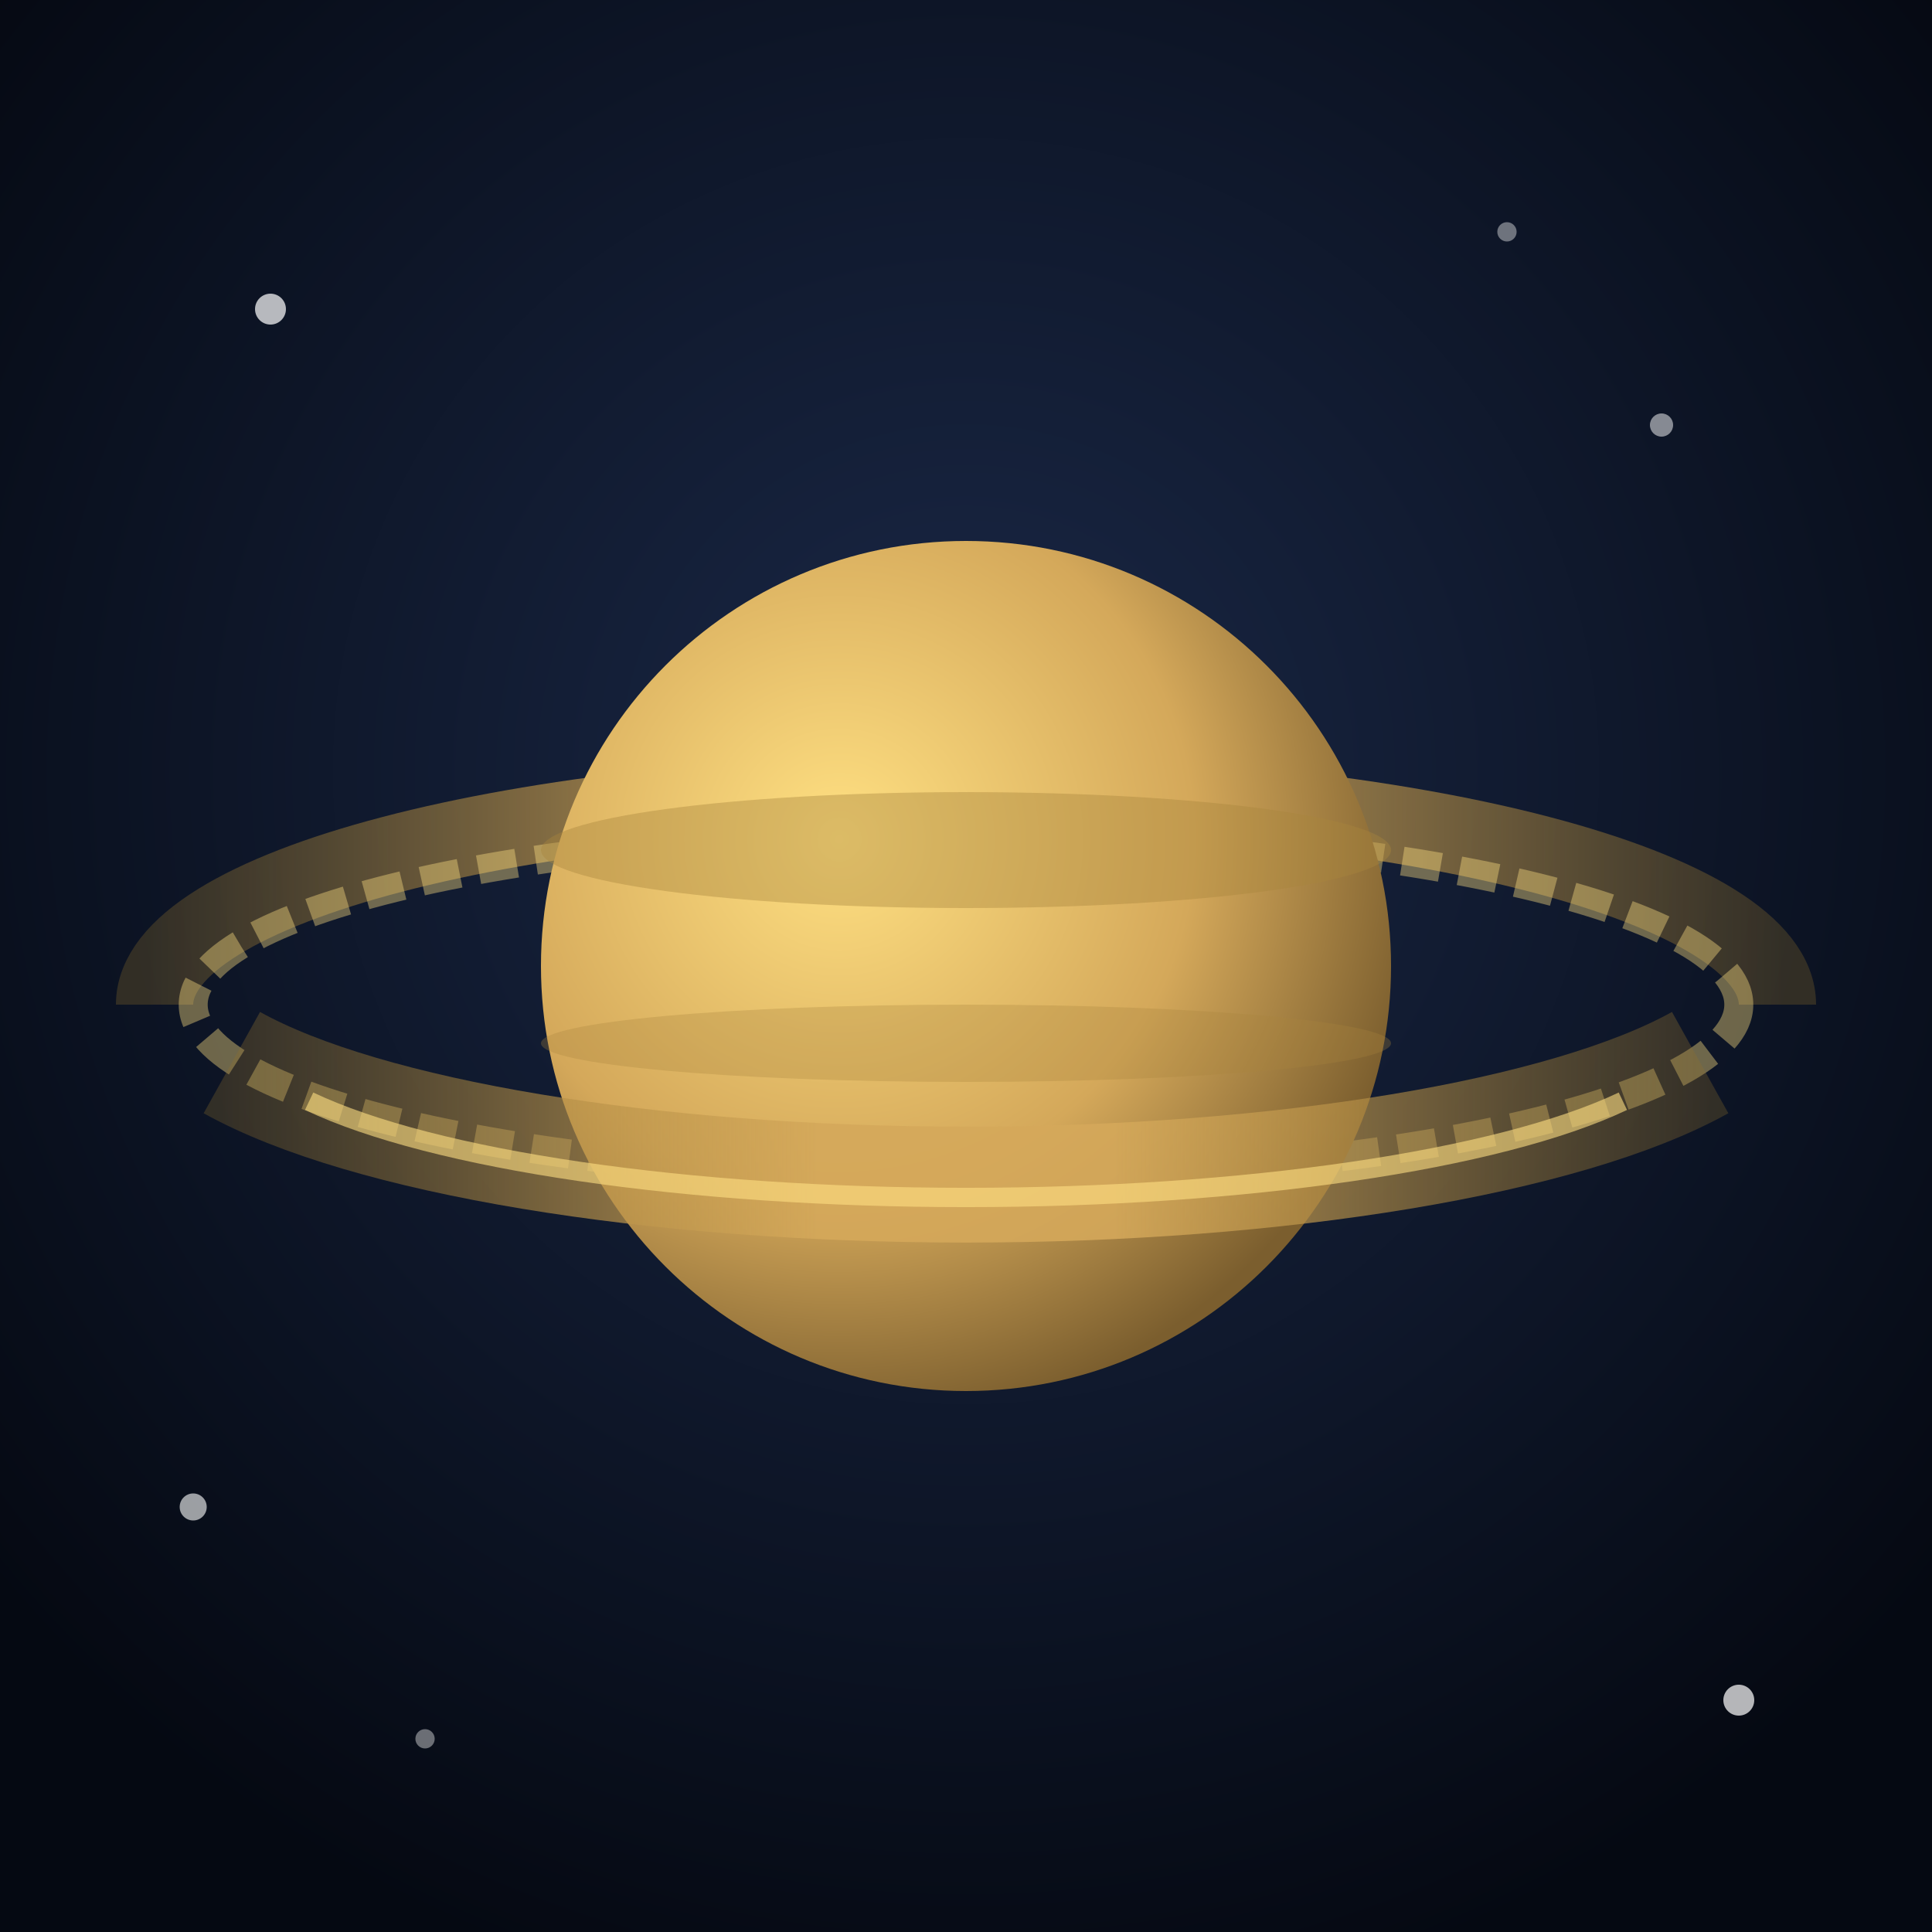
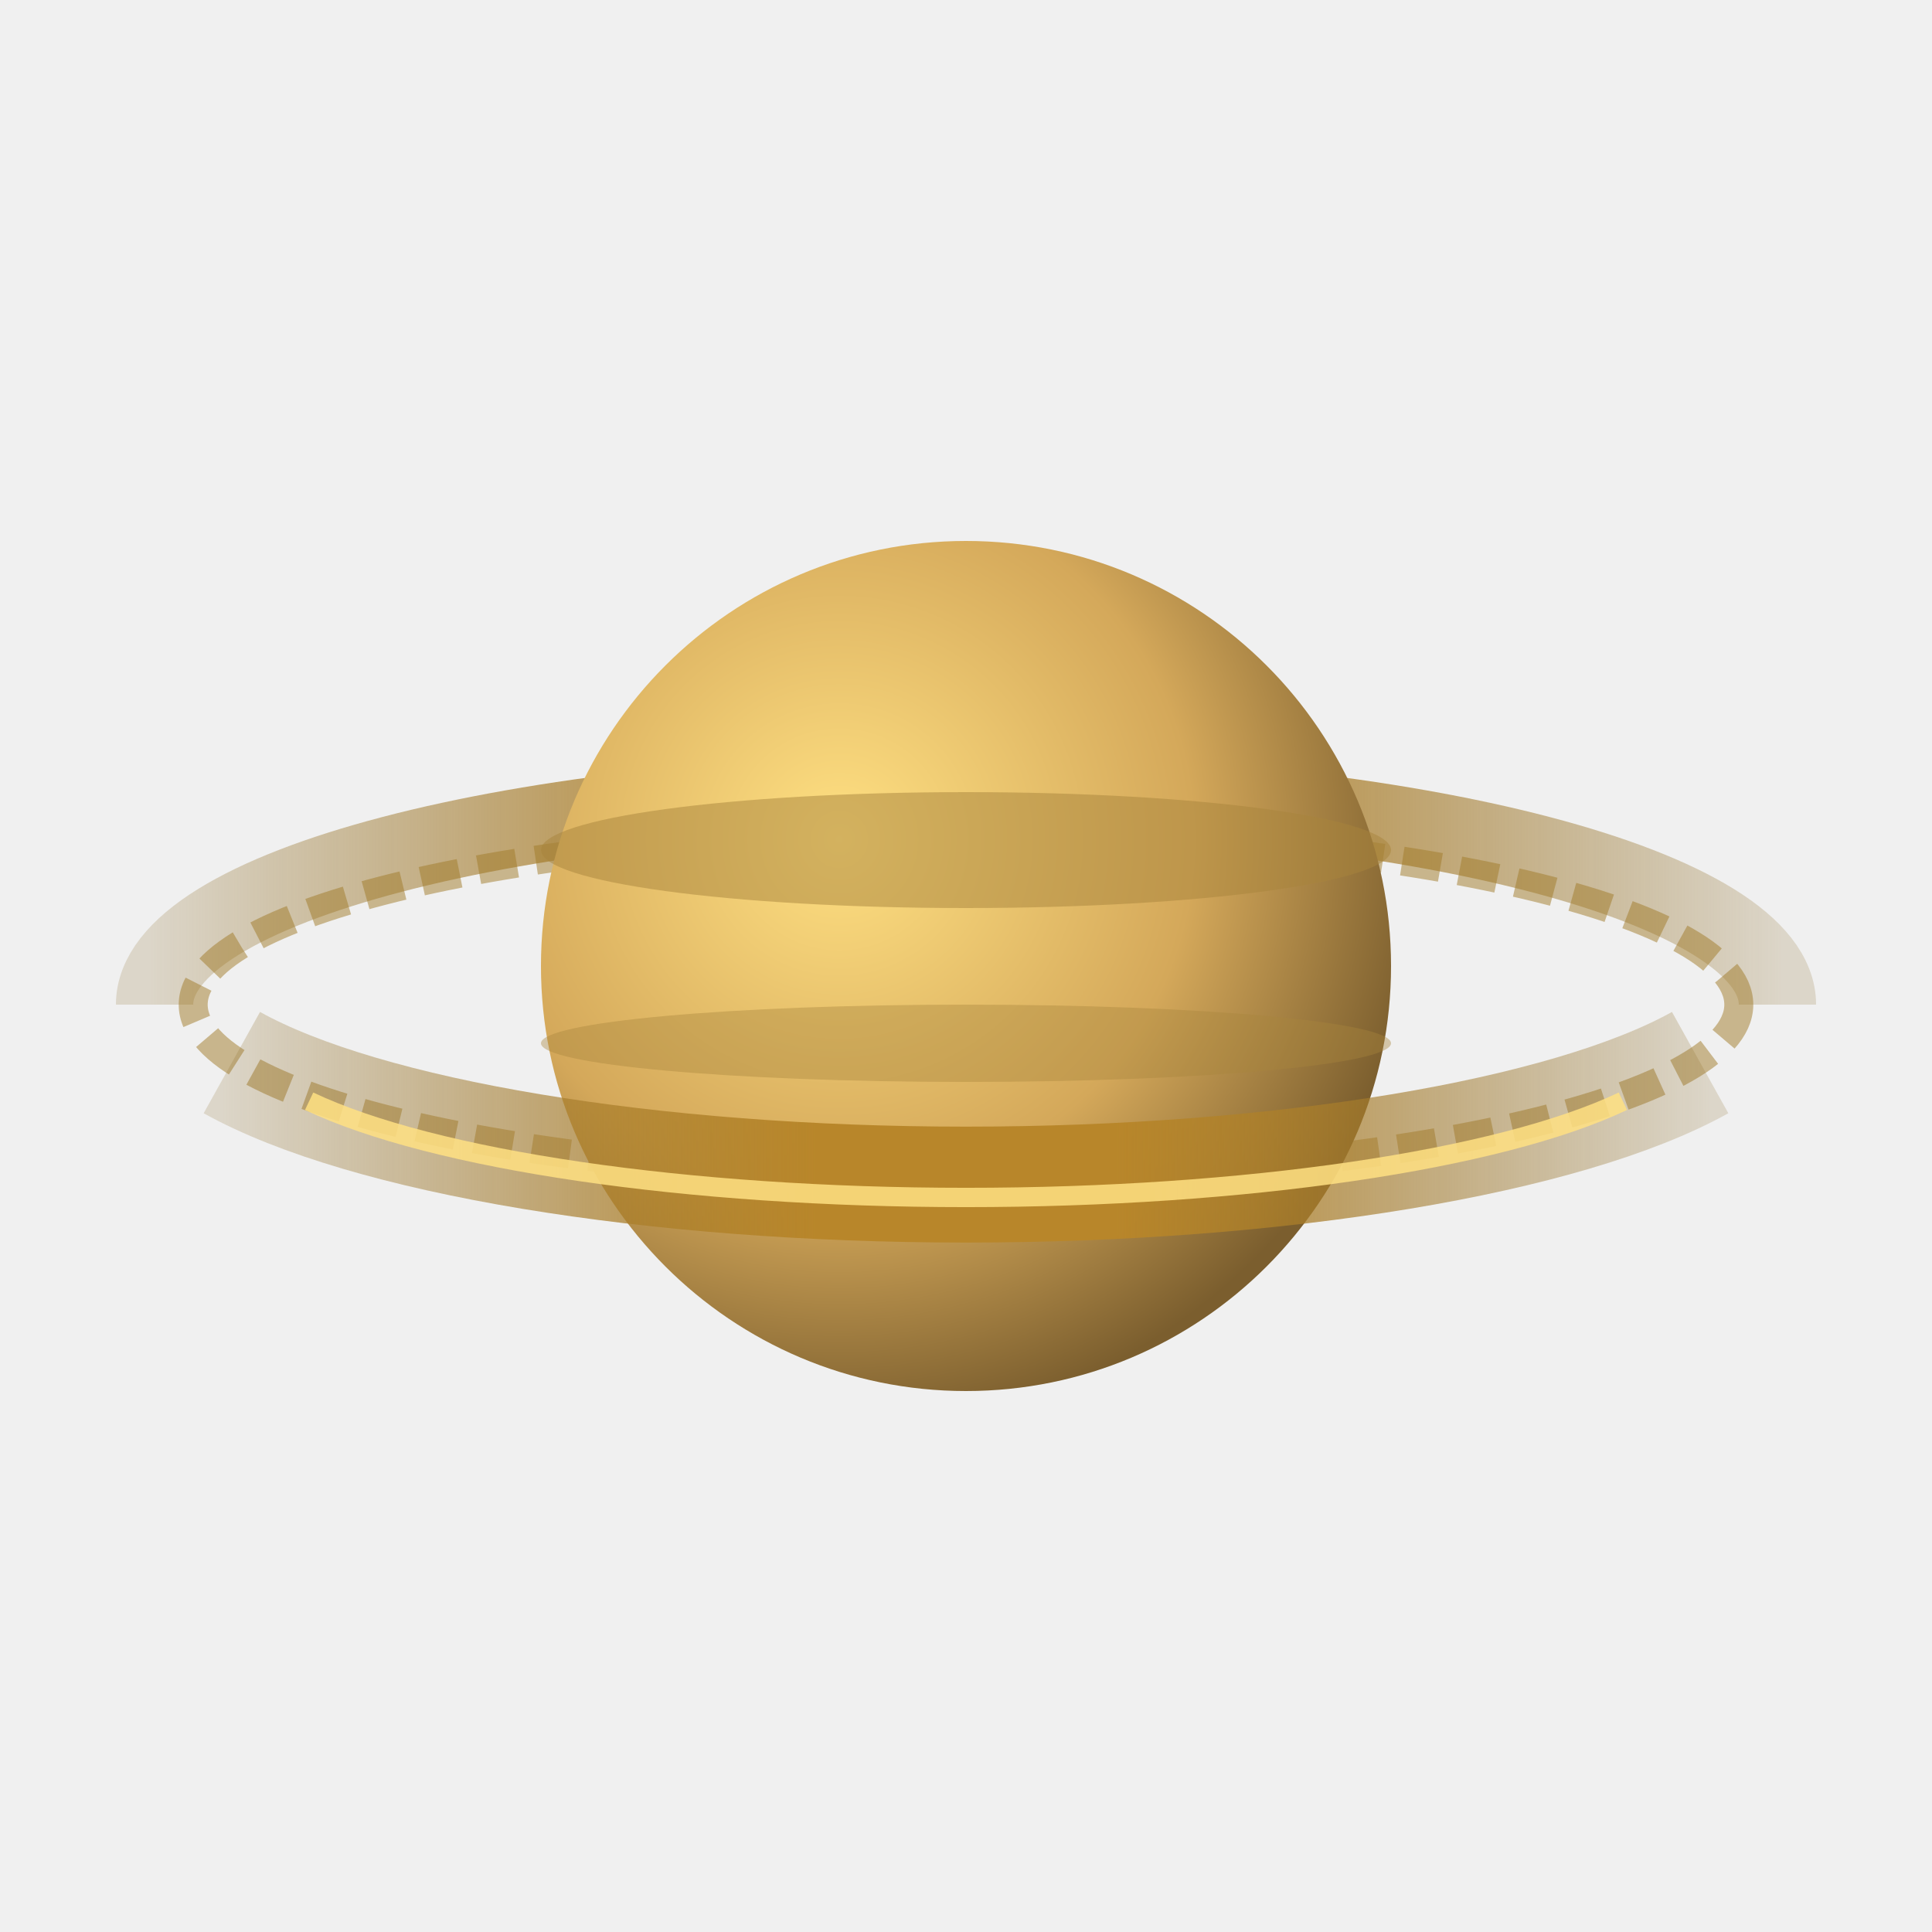
<svg xmlns="http://www.w3.org/2000/svg" viewBox="0 0 100 100">
-   <defs>
-     <radialGradient id="bg" cx="50%" cy="40%" r="65%">
-       <stop offset="0%" stop-color="#1a2847" />
-       <stop offset="100%" stop-color="#050912" />
-     </radialGradient>
-   </defs>
-   <rect width="100" height="100" rx="0" fill="url(#bg)" />
-   <circle cx="14" cy="16" r="0.8" fill="white" opacity="0.7" />
-   <circle cx="86" cy="22" r="0.6" fill="white" opacity="0.5" />
-   <circle cx="10" cy="78" r="0.7" fill="white" opacity="0.6" />
-   <circle cx="90" cy="88" r="0.8" fill="white" opacity="0.7" />
-   <circle cx="78" cy="12" r="0.5" fill="white" opacity="0.4" />
-   <circle cx="22" cy="90" r="0.5" fill="white" opacity="0.4" />
  <defs>
    <radialGradient id="sp" cx="35%" cy="35%" r="70%">
      <stop offset="0%" stop-color="#FFE082" />
      <stop offset="60%" stop-color="#D4A85A" />
      <stop offset="100%" stop-color="#7B5E2E" />
    </radialGradient>
    <linearGradient id="srg" x1="0%" y1="0%" x2="100%" y2="0%">
-       <stop offset="0%" stop-color="#8D6E2C" stop-opacity="0.3" />
-       <stop offset="40%" stop-color="#D4A85A" stop-opacity="0.9" />
-       <stop offset="60%" stop-color="#D4A85A" stop-opacity="0.9" />
-       <stop offset="100%" stop-color="#8D6E2C" stop-opacity="0.3" />
+       <stop offset="0%" stop-color="#8D6E2C" stop-opacity="0.2" />
+       <stop offset="40%" stop-color="#B8862A" stop-opacity="1" />
+       <stop offset="60%" stop-color="#B8862A" stop-opacity="1" />
+       <stop offset="100%" stop-color="#8D6E2C" stop-opacity="0.2" />
    </linearGradient>
  </defs>
  <path d="M 8,52 A 42,11 0 0 1 92,52" fill="none" stroke="url(#srg)" stroke-width="4" />
-   <ellipse cx="50" cy="52" rx="40" ry="9" fill="none" stroke="#FFE082" stroke-width="1.5" stroke-dasharray="2 1" opacity="0.4" />
+   <ellipse cx="50" cy="52" rx="40" ry="9" fill="none" stroke="#A07A28" stroke-width="1.5" stroke-dasharray="2 1" opacity="0.5" />
  <circle cx="50" cy="50" r="22" fill="url(#sp)" />
-   <ellipse cx="50" cy="44" rx="22" ry="3" fill="#A8843B" opacity="0.4" />
-   <ellipse cx="50" cy="54" rx="22" ry="2" fill="#A8843B" opacity="0.3" />
+   <ellipse cx="50" cy="44" rx="22" ry="3" fill="#A8843B" opacity="0.5" />
+   <ellipse cx="50" cy="54" rx="22" ry="2" fill="#A8843B" opacity="0.4" />
  <path d="M 12,55 A 42,11 0 0 0 88,55" fill="none" stroke="url(#srg)" stroke-width="6" />
-   <path d="M 16,57 A 38,9 0 0 0 84,57" fill="none" stroke="#FFE082" stroke-width="1" opacity="0.6" />
+   <path d="M 16,57 A 38,9 0 0 0 84,57" fill="none" stroke="#FFE082" stroke-width="1" opacity="0.85" />
</svg>
